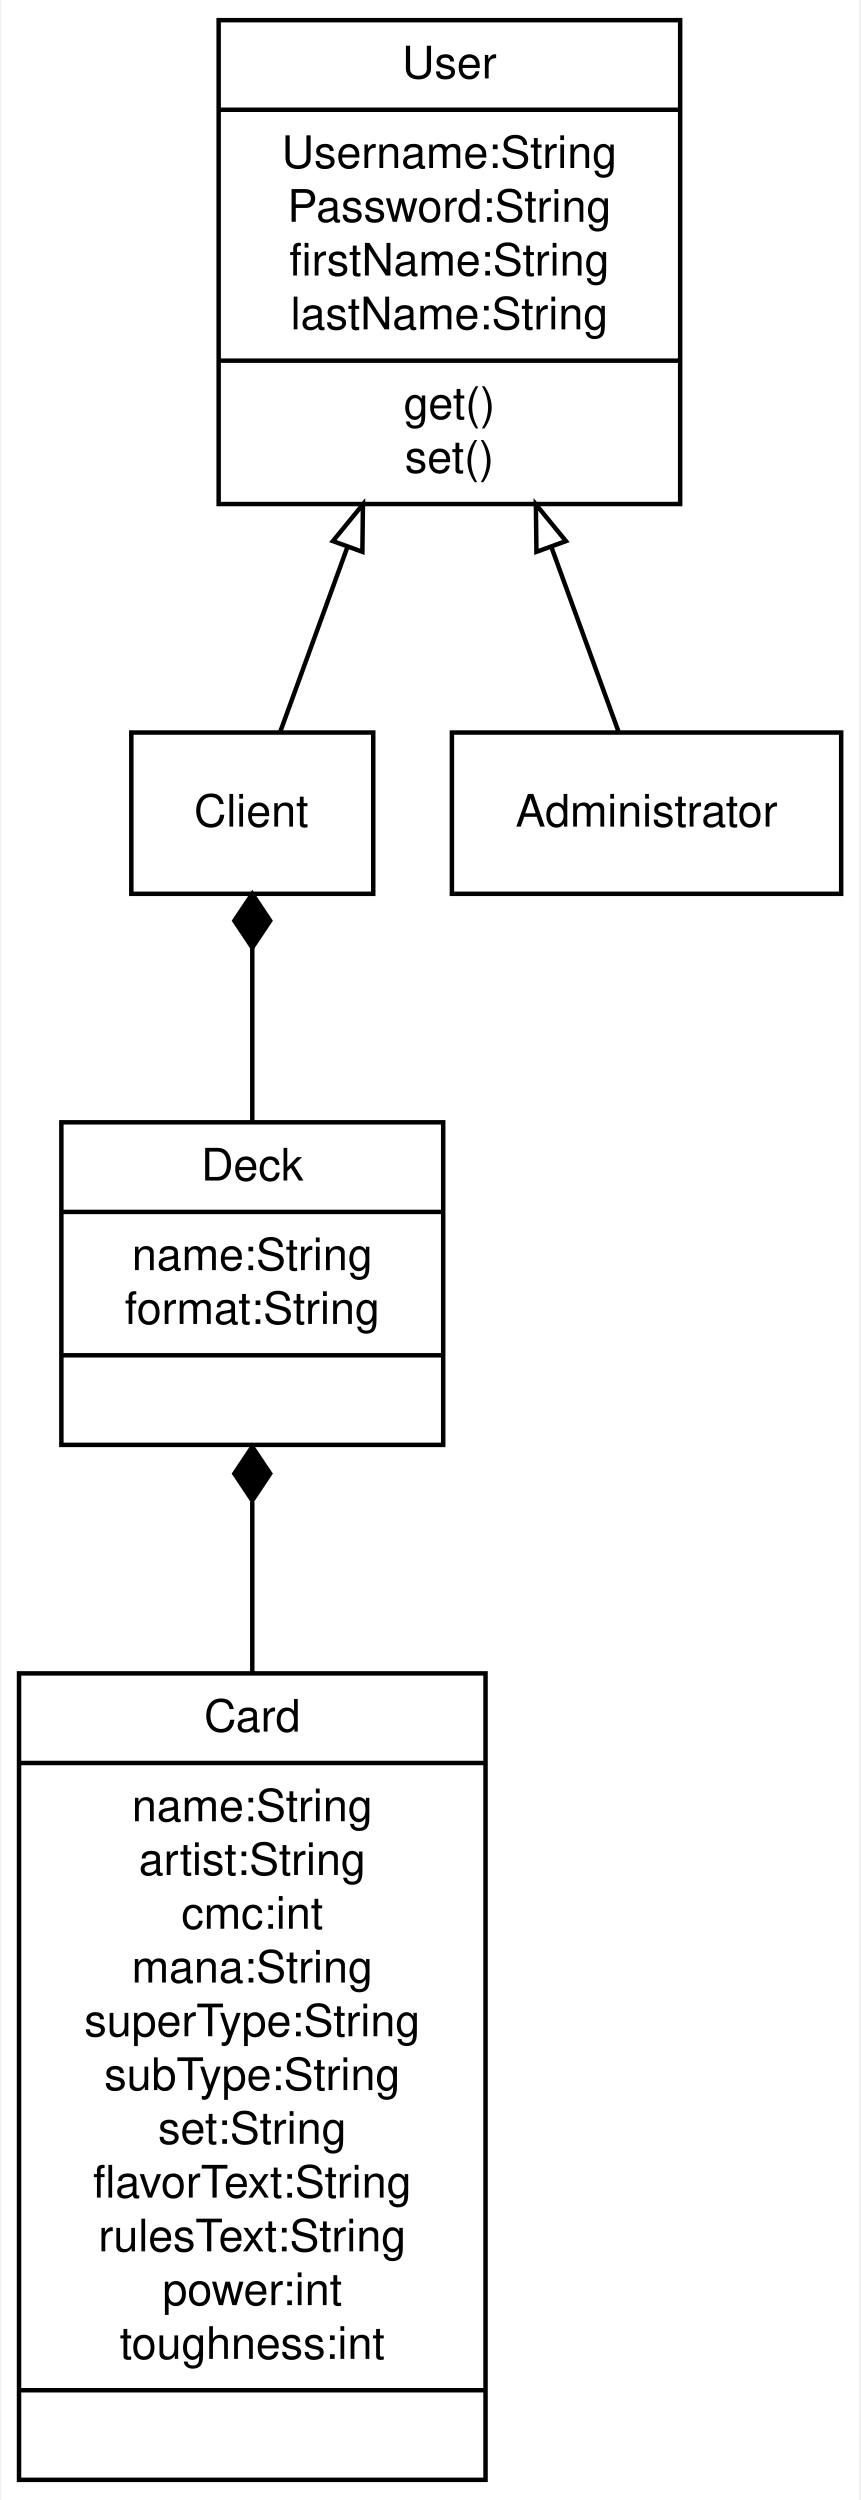
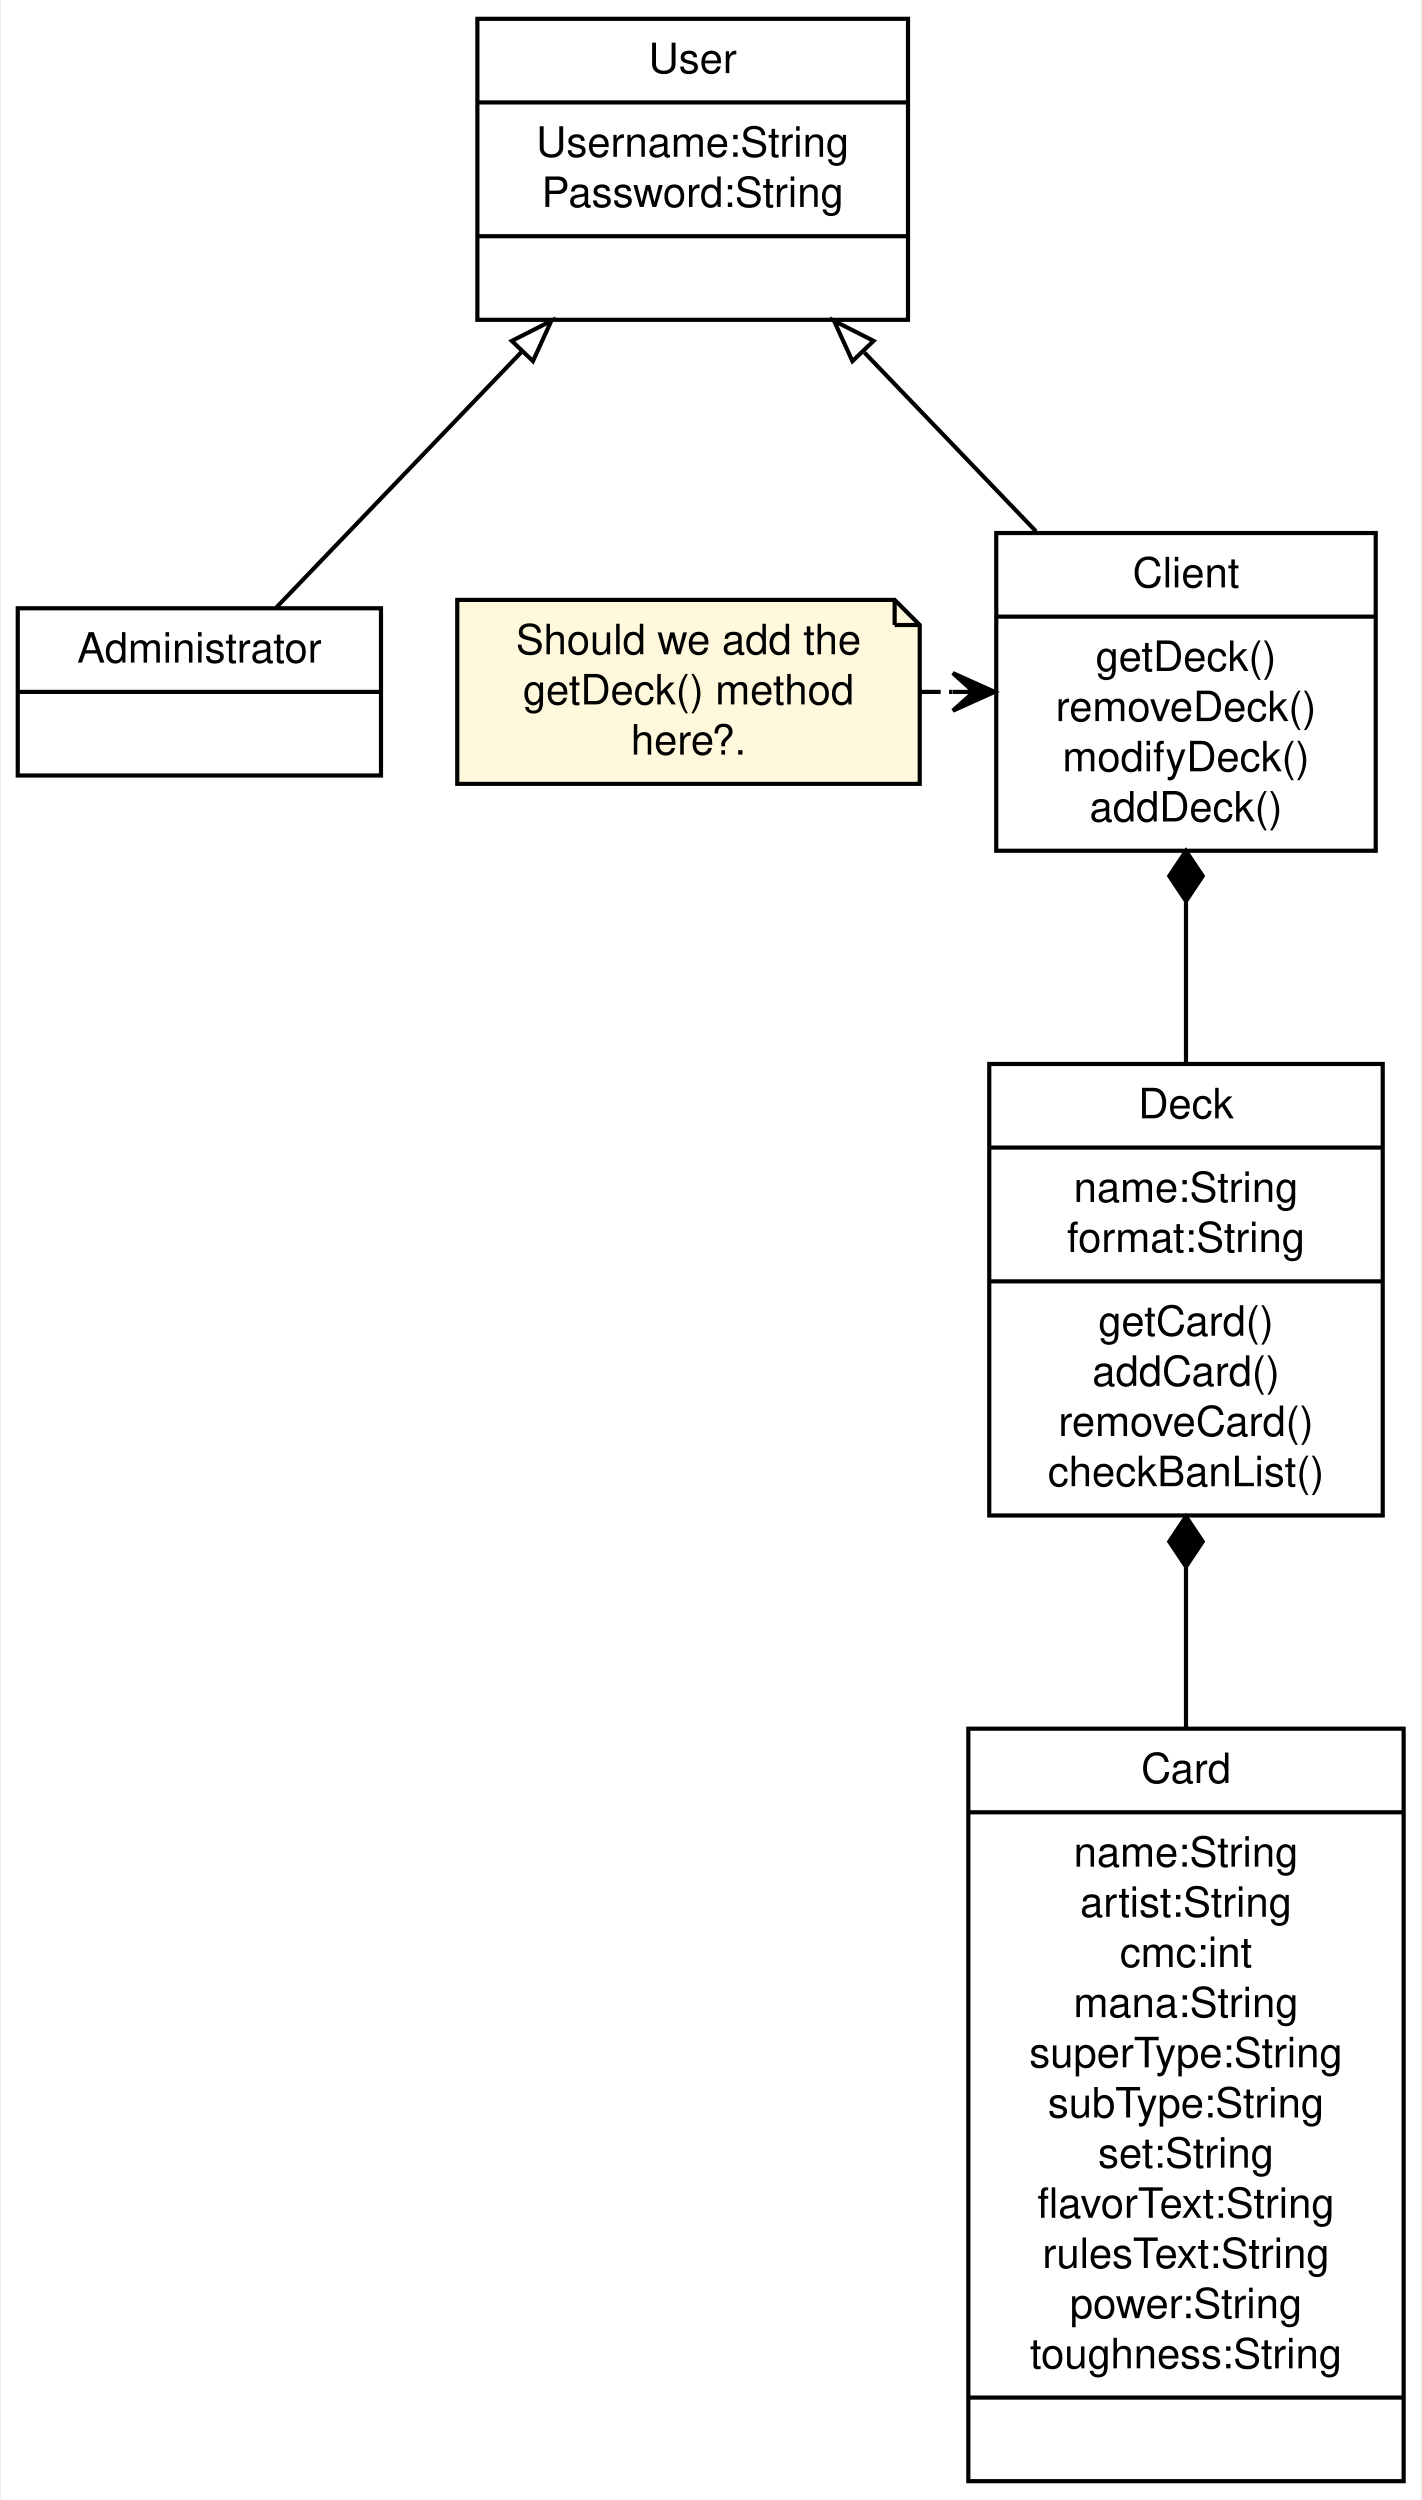
- <svg xmlns="http://www.w3.org/2000/svg" width="192pt" height="558pt" viewBox="0.00 0.00 191.51 558.00">
-   <g id="graph0" class="graph" transform="scale(1 1) rotate(0) translate(4 554)">
-     <polygon fill="white" stroke="none" points="-4,4 -4,-554 187.507,-554 187.507,4 -4,4" />
+ <svg xmlns="http://www.w3.org/2000/svg" width="340pt" height="598pt" viewBox="0.00 0.00 339.51 598.00">
+   <g id="graph0" class="graph" transform="scale(1 1) rotate(0) translate(4 594)">
+     <polygon fill="white" stroke="none" points="-4,4 -4,-594 335.507,-594 335.507,4 -4,4" />
    <g id="node1" class="node">
-       <polygon fill="none" stroke="black" points="44.56,-441.5 44.56,-549.5 147.566,-549.5 147.566,-441.5 44.56,-441.5" />
-       <text text-anchor="middle" x="96.063" y="-536.5" font-family="Helvetica,sans-Serif" font-size="10.00">User</text>
-       <polyline fill="none" stroke="black" points="44.56,-529.5 147.566,-529.5 " />
-       <text text-anchor="middle" x="96.063" y="-516.5" font-family="Helvetica,sans-Serif" font-size="10.00">Username:String</text>
-       <text text-anchor="middle" x="96.063" y="-504.5" font-family="Helvetica,sans-Serif" font-size="10.00">Password:String</text>
-       <text text-anchor="middle" x="96.063" y="-492.5" font-family="Helvetica,sans-Serif" font-size="10.00">firstName:String</text>
-       <text text-anchor="middle" x="96.063" y="-480.5" font-family="Helvetica,sans-Serif" font-size="10.00">lastName:String</text>
-       <polyline fill="none" stroke="black" points="44.56,-473.5 147.566,-473.5 " />
-       <text text-anchor="middle" x="96.063" y="-460.5" font-family="Helvetica,sans-Serif" font-size="10.00">get()</text>
-       <text text-anchor="middle" x="96.063" y="-448.5" font-family="Helvetica,sans-Serif" font-size="10.00">set()</text>
+       <polygon fill="none" stroke="black" points="109.941,-517.5 109.941,-589.5 212.947,-589.5 212.947,-517.5 109.941,-517.5" />
+       <text text-anchor="middle" x="161.444" y="-576.5" font-family="Helvetica,sans-Serif" font-size="10.00">User</text>
+       <polyline fill="none" stroke="black" points="109.941,-569.5 212.947,-569.5 " />
+       <text text-anchor="middle" x="161.444" y="-556.5" font-family="Helvetica,sans-Serif" font-size="10.00">Username:String</text>
+       <text text-anchor="middle" x="161.444" y="-544.5" font-family="Helvetica,sans-Serif" font-size="10.00">Password:String</text>
+       <polyline fill="none" stroke="black" points="109.941,-537.5 212.947,-537.5 " />
+       <text text-anchor="middle" x="161.444" y="-524.5" font-family="Helvetica,sans-Serif" font-size="10.00"> </text>
    </g>
    <g id="node2" class="node">
-       <polygon fill="none" stroke="black" points="25.063,-354.5 25.063,-390.5 79.063,-390.5 79.063,-354.5 25.063,-354.5" />
-       <text text-anchor="middle" x="51.84" y="-369.5" font-family="Helvetica,sans-Serif" font-size="10.00">Client</text>
+       <polygon fill="none" stroke="black" points="234.059,-390.5 234.059,-466.5 324.83,-466.5 324.83,-390.5 234.059,-390.5" />
+       <text text-anchor="middle" x="279.444" y="-453.5" font-family="Helvetica,sans-Serif" font-size="10.00">Client</text>
+       <polyline fill="none" stroke="black" points="234.059,-446.5 324.83,-446.5 " />
+       <text text-anchor="middle" x="279.444" y="-433.5" font-family="Helvetica,sans-Serif" font-size="10.00">getDeck()</text>
+       <text text-anchor="middle" x="279.444" y="-421.5" font-family="Helvetica,sans-Serif" font-size="10.00">removeDeck()</text>
+       <text text-anchor="middle" x="279.444" y="-409.5" font-family="Helvetica,sans-Serif" font-size="10.00">modifyDeck()</text>
+       <text text-anchor="middle" x="279.444" y="-397.5" font-family="Helvetica,sans-Serif" font-size="10.00">addDeck()</text>
    </g>
    <g id="edge3" class="edge">
-       <path fill="none" stroke="black" d="M73.318,-431.951C67.776,-416.712 62.298,-401.646 58.291,-390.628" />
-       <polygon fill="none" stroke="black" points="70.057,-433.226 76.764,-441.428 76.636,-430.834 70.057,-433.226" />
+       <path fill="none" stroke="black" d="M202.524,-509.679C215.89,-495.747 230.611,-480.402 243.566,-466.898" />
+       <polygon fill="none" stroke="black" points="199.655,-507.614 195.258,-517.253 204.707,-512.46 199.655,-507.614" />
    </g>
    <g id="node3" class="node">
-       <polygon fill="none" stroke="black" points="96.619,-354.5 96.619,-390.5 183.507,-390.5 183.507,-354.5 96.619,-354.5" />
-       <text text-anchor="middle" x="140.063" y="-369.5" font-family="Helvetica,sans-Serif" font-size="10.00">Administrator</text>
+       <polygon fill="none" stroke="black" points="0,-408.5 0,-448.5 86.888,-448.5 86.888,-408.5 0,-408.5" />
+       <text text-anchor="middle" x="43.444" y="-435.5" font-family="Helvetica,sans-Serif" font-size="10.00">Administrator</text>
+       <polyline fill="none" stroke="black" points="0,-428.5 86.888,-428.5 " />
+       <text text-anchor="middle" x="43.444" y="-415.5" font-family="Helvetica,sans-Serif" font-size="10.00"> </text>
    </g>
    <g id="edge4" class="edge">
-       <path fill="none" stroke="black" d="M118.808,-431.951C124.35,-416.712 129.828,-401.646 133.835,-390.628" />
-       <polygon fill="none" stroke="black" points="115.49,-430.834 115.362,-441.428 122.069,-433.226 115.49,-430.834" />
+       <path fill="none" stroke="black" d="M120.7,-510.029C100.692,-489.173 77.577,-465.079 61.883,-448.72" />
+       <polygon fill="none" stroke="black" points="118.181,-512.46 127.63,-517.253 123.233,-507.614 118.181,-512.46" />
    </g>
    <g id="node4" class="node">
-       <polygon fill="none" stroke="black" points="9.45,-231.5 9.45,-303.5 94.677,-303.5 94.677,-231.5 9.45,-231.5" />
-       <text text-anchor="middle" x="52.063" y="-290.5" font-family="Helvetica,sans-Serif" font-size="10.00">Deck</text>
-       <polyline fill="none" stroke="black" points="9.45,-283.5 94.677,-283.5 " />
-       <text text-anchor="middle" x="52.063" y="-270.5" font-family="Helvetica,sans-Serif" font-size="10.00">name:String</text>
-       <text text-anchor="middle" x="52.063" y="-258.5" font-family="Helvetica,sans-Serif" font-size="10.00">format:String</text>
-       <polyline fill="none" stroke="black" points="9.45,-251.5 94.677,-251.5 " />
-       <text text-anchor="middle" x="52.063" y="-238.5" font-family="Helvetica,sans-Serif" font-size="10.00"> </text>
+       <polygon fill="none" stroke="black" points="232.384,-231.5 232.384,-339.5 326.504,-339.5 326.504,-231.5 232.384,-231.5" />
+       <text text-anchor="middle" x="279.444" y="-326.5" font-family="Helvetica,sans-Serif" font-size="10.00">Deck</text>
+       <polyline fill="none" stroke="black" points="232.384,-319.5 326.504,-319.5 " />
+       <text text-anchor="middle" x="279.444" y="-306.5" font-family="Helvetica,sans-Serif" font-size="10.00">name:String</text>
+       <text text-anchor="middle" x="279.444" y="-294.5" font-family="Helvetica,sans-Serif" font-size="10.00">format:String</text>
+       <polyline fill="none" stroke="black" points="232.384,-287.5 326.504,-287.5 " />
+       <text text-anchor="middle" x="279.444" y="-274.5" font-family="Helvetica,sans-Serif" font-size="10.00">getCard()</text>
+       <text text-anchor="middle" x="279.444" y="-262.5" font-family="Helvetica,sans-Serif" font-size="10.00">addCard()</text>
+       <text text-anchor="middle" x="279.444" y="-250.5" font-family="Helvetica,sans-Serif" font-size="10.00">removeCard()</text>
+       <text text-anchor="middle" x="279.444" y="-238.5" font-family="Helvetica,sans-Serif" font-size="10.00">checkBanList()</text>
    </g>
    <g id="edge1" class="edge">
-       <path fill="none" stroke="black" d="M52.063,-342.448C52.063,-330.471 52.063,-316.48 52.063,-303.911" />
-       <polygon fill="black" stroke="black" points="52.063,-342.492 56.063,-348.492 52.063,-354.492 48.063,-348.492 52.063,-342.492" />
+       <path fill="none" stroke="black" d="M279.444,-378.366C279.444,-365.883 279.444,-352.413 279.444,-339.737" />
+       <polygon fill="black" stroke="black" points="279.444,-378.454 283.444,-384.454 279.444,-390.454 275.444,-384.454 279.444,-378.454" />
    </g>
    <g id="node5" class="node">
-       <polygon fill="none" stroke="black" points="0,-0.5 0,-180.5 104.126,-180.5 104.126,-0.5 0,-0.5" />
-       <text text-anchor="middle" x="52.063" y="-167.5" font-family="Helvetica,sans-Serif" font-size="10.00">Card</text>
-       <polyline fill="none" stroke="black" points="0,-160.5 104.126,-160.5 " />
-       <text text-anchor="middle" x="52.063" y="-147.5" font-family="Helvetica,sans-Serif" font-size="10.00">name:String</text>
-       <text text-anchor="middle" x="52.063" y="-135.5" font-family="Helvetica,sans-Serif" font-size="10.00">artist:String</text>
-       <text text-anchor="middle" x="52.063" y="-123.5" font-family="Helvetica,sans-Serif" font-size="10.00">cmc:int</text>
-       <text text-anchor="middle" x="52.063" y="-111.5" font-family="Helvetica,sans-Serif" font-size="10.00">mana:String</text>
-       <text text-anchor="middle" x="52.063" y="-99.5" font-family="Helvetica,sans-Serif" font-size="10.00">superType:String</text>
-       <text text-anchor="middle" x="52.063" y="-87.5" font-family="Helvetica,sans-Serif" font-size="10.00">subType:String</text>
-       <text text-anchor="middle" x="52.063" y="-75.5" font-family="Helvetica,sans-Serif" font-size="10.00">set:String</text>
-       <text text-anchor="middle" x="52.063" y="-63.5" font-family="Helvetica,sans-Serif" font-size="10.00">flavorText:String</text>
-       <text text-anchor="middle" x="52.063" y="-51.5" font-family="Helvetica,sans-Serif" font-size="10.00">rulesText:String</text>
-       <text text-anchor="middle" x="52.063" y="-39.5" font-family="Helvetica,sans-Serif" font-size="10.00">power:int</text>
-       <text text-anchor="middle" x="52.063" y="-27.5" font-family="Helvetica,sans-Serif" font-size="10.00">toughness:int</text>
-       <polyline fill="none" stroke="black" points="0,-20.5 104.126,-20.5 " />
-       <text text-anchor="middle" x="52.063" y="-7.5" font-family="Helvetica,sans-Serif" font-size="10.00"> </text>
+       <polygon fill="none" stroke="black" points="227.381,-0.5 227.381,-180.5 331.507,-180.5 331.507,-0.5 227.381,-0.5" />
+       <text text-anchor="middle" x="279.444" y="-167.5" font-family="Helvetica,sans-Serif" font-size="10.00">Card</text>
+       <polyline fill="none" stroke="black" points="227.381,-160.5 331.507,-160.5 " />
+       <text text-anchor="middle" x="279.444" y="-147.5" font-family="Helvetica,sans-Serif" font-size="10.00">name:String</text>
+       <text text-anchor="middle" x="279.444" y="-135.5" font-family="Helvetica,sans-Serif" font-size="10.00">artist:String</text>
+       <text text-anchor="middle" x="279.444" y="-123.5" font-family="Helvetica,sans-Serif" font-size="10.00">cmc:int</text>
+       <text text-anchor="middle" x="279.444" y="-111.5" font-family="Helvetica,sans-Serif" font-size="10.00">mana:String</text>
+       <text text-anchor="middle" x="279.444" y="-99.5" font-family="Helvetica,sans-Serif" font-size="10.00">superType:String</text>
+       <text text-anchor="middle" x="279.444" y="-87.5" font-family="Helvetica,sans-Serif" font-size="10.00">subType:String</text>
+       <text text-anchor="middle" x="279.444" y="-75.5" font-family="Helvetica,sans-Serif" font-size="10.00">set:String</text>
+       <text text-anchor="middle" x="279.444" y="-63.5" font-family="Helvetica,sans-Serif" font-size="10.00">flavorText:String</text>
+       <text text-anchor="middle" x="279.444" y="-51.5" font-family="Helvetica,sans-Serif" font-size="10.00">rulesText:String</text>
+       <text text-anchor="middle" x="279.444" y="-39.5" font-family="Helvetica,sans-Serif" font-size="10.00">power:String</text>
+       <text text-anchor="middle" x="279.444" y="-27.5" font-family="Helvetica,sans-Serif" font-size="10.00">toughness:String</text>
+       <polyline fill="none" stroke="black" points="227.381,-20.5 331.507,-20.5 " />
+       <text text-anchor="middle" x="279.444" y="-7.5" font-family="Helvetica,sans-Serif" font-size="10.00"> </text>
    </g>
    <g id="edge2" class="edge">
-       <path fill="none" stroke="black" d="M52.063,-218.792C52.063,-206.964 52.063,-193.904 52.063,-180.79" />
-       <polygon fill="black" stroke="black" points="52.063,-219.086 56.063,-225.086 52.063,-231.086 48.063,-225.086 52.063,-219.086" />
+       <path fill="none" stroke="black" d="M279.444,-219.125C279.444,-206.706 279.444,-193.518 279.444,-180.511" />
+       <polygon fill="black" stroke="black" points="279.444,-219.251 283.444,-225.251 279.444,-231.251 275.444,-225.251 279.444,-219.251" />
+     </g>
+     <g id="node6" class="node">
+       <polygon fill="cornsilk" stroke="black" points="209.757,-450.5 105.131,-450.5 105.131,-406.5 215.757,-406.5 215.757,-444.5 209.757,-450.5" />
+       <polyline fill="none" stroke="black" points="209.757,-450.5 209.757,-444.5 " />
+       <polyline fill="none" stroke="black" points="215.757,-444.5 209.757,-444.5 " />
+       <text text-anchor="middle" x="160.444" y="-437.5" font-family="Helvetica,sans-Serif" font-size="10.00">Should we add the</text>
+       <text text-anchor="middle" x="160.444" y="-425.5" font-family="Helvetica,sans-Serif" font-size="10.00">getDeck() method</text>
+       <text text-anchor="middle" x="160.444" y="-413.5" font-family="Helvetica,sans-Serif" font-size="10.00">here?.</text>
+     </g>
+     <g id="edge5" class="edge">
+       <path fill="none" stroke="black" stroke-dasharray="5,2" d="M215.76,-428.5C218.372,-428.5 220.984,-428.5 223.596,-428.5" />
+       <polygon fill="black" stroke="black" points="233.671,-428.5 223.671,-433 228.671,-428.5 223.671,-428.5 223.671,-428.5 223.671,-428.5 228.671,-428.5 223.671,-424 233.671,-428.5 233.671,-428.5" />
    </g>
  </g>
</svg>
